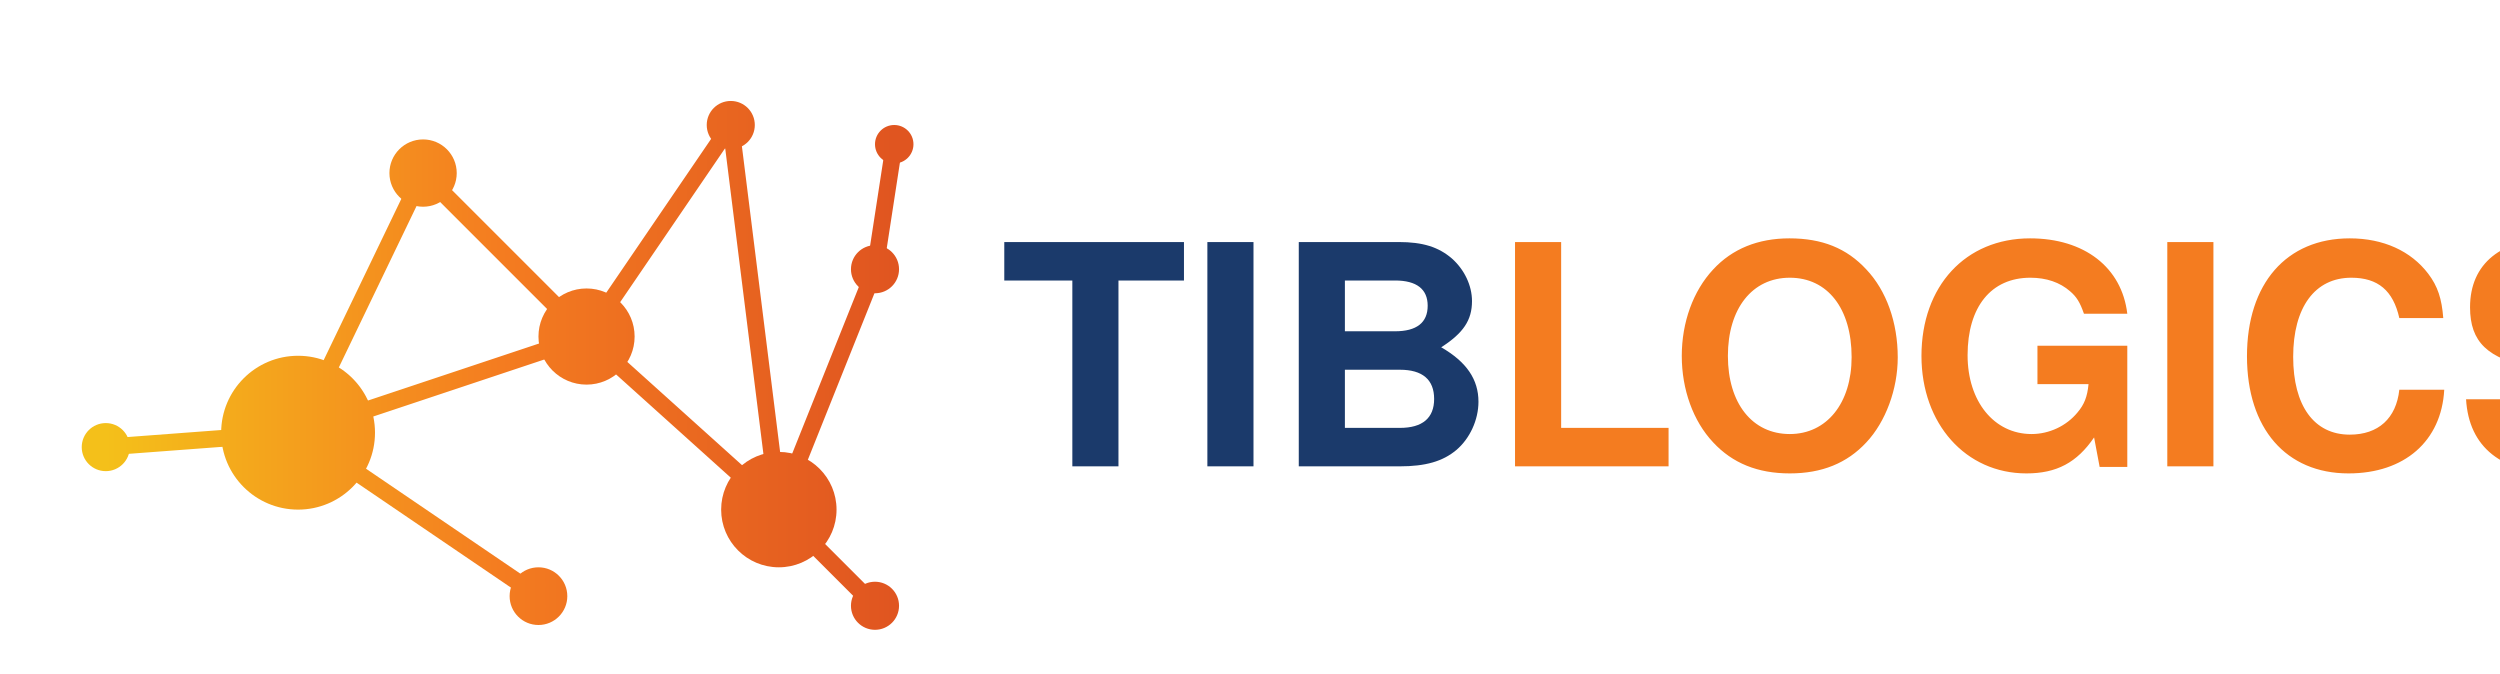
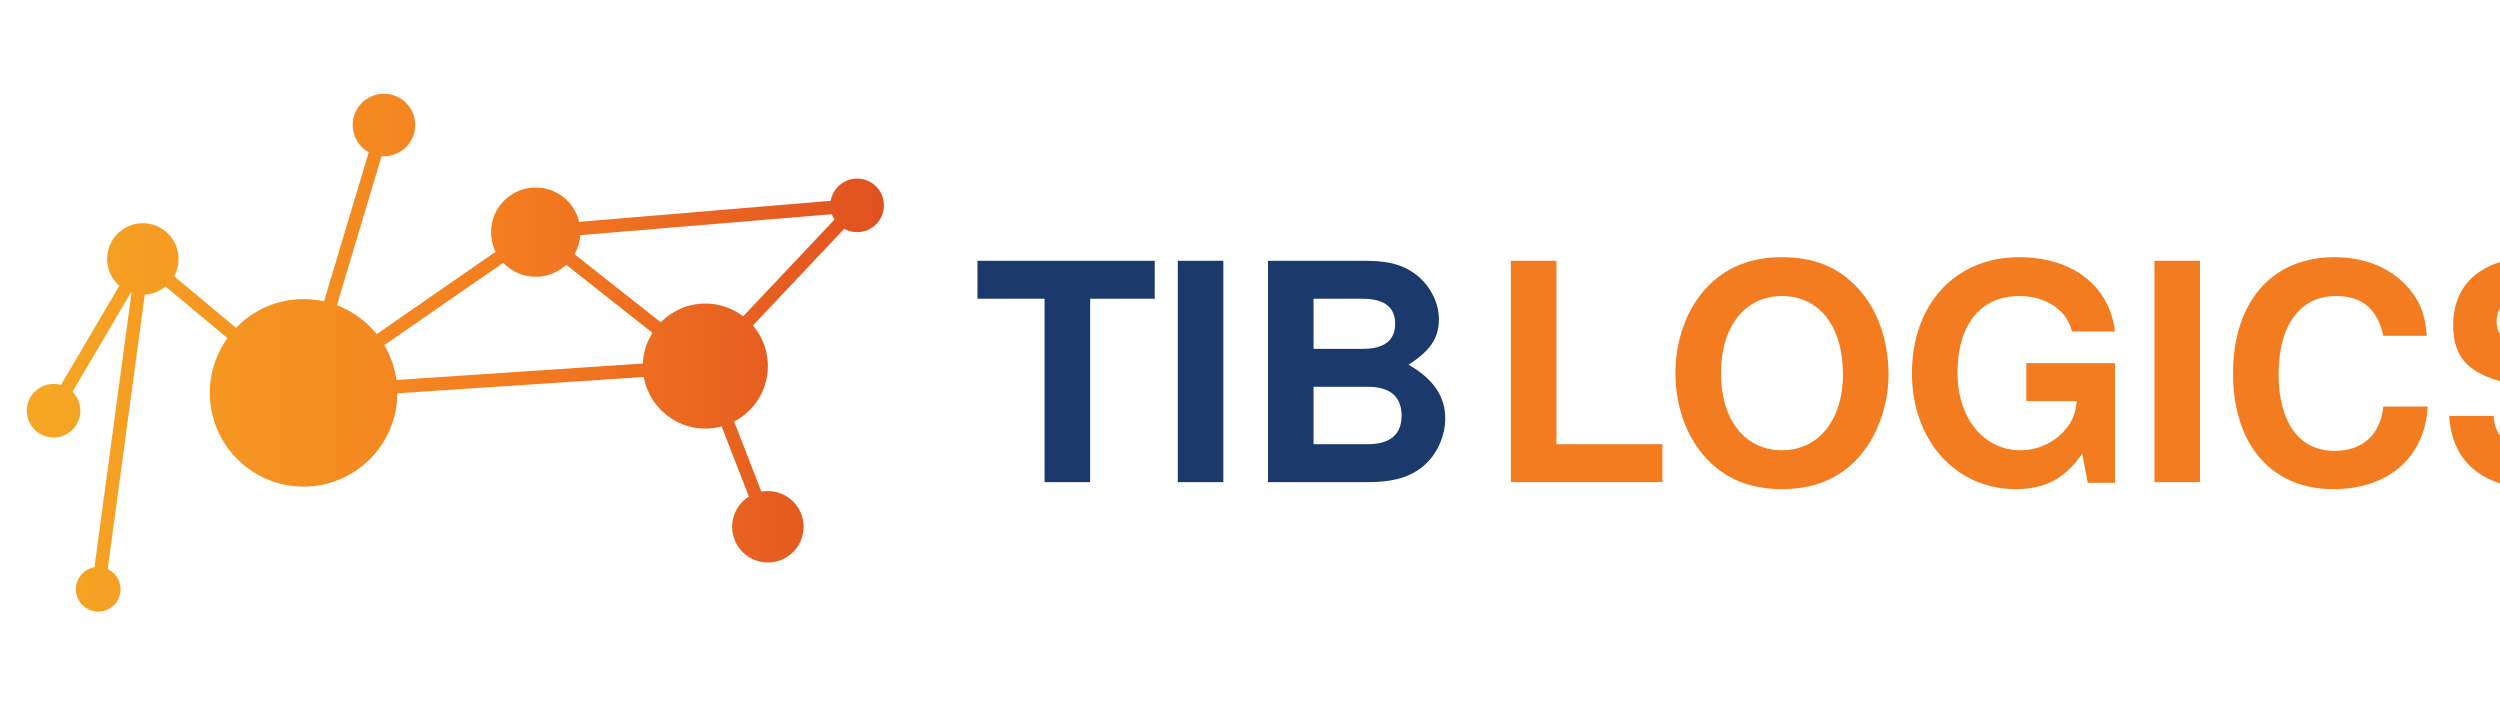
- <svg xmlns="http://www.w3.org/2000/svg" width="520" height="140" viewBox="0 0 520 140" preserveAspectRatio="xMidYMid meet" role="img" aria-label="TIBLOGICS">
+ <svg xmlns="http://www.w3.org/2000/svg" width="560" height="160" viewBox="0 0 560 160" preserveAspectRatio="xMidYMid meet" role="img" aria-label="TIBLOGICS">
  <defs>
-     <linearGradient id="ng" gradientUnits="userSpaceOnUse" x1="22" y1="0" x2="186" y2="0">
-       <stop offset="0%" stop-color="#F4C01A" />
-       <stop offset="50%" stop-color="#F47C20" />
-       <stop offset="100%" stop-color="#E05520" />
+     <linearGradient id="ng" gradientUnits="userSpaceOnUse" x1="10" y1="0" x2="200" y2="0">
+       <stop offset="0%" stop-color="#F5A623" />
+       <stop offset="55%" stop-color="#F47C20" />
+       <stop offset="100%" stop-color="#E05020" />
    </linearGradient>
  </defs>
-   <g stroke="url(#ng)" stroke-width="3.5" fill="none" stroke-linecap="round">
-     <line x1="22" y1="93" x2="62" y2="90" />
-     <line x1="62" y1="90" x2="88" y2="36" />
-     <line x1="62" y1="90" x2="122" y2="70" />
-     <line x1="62" y1="90" x2="112" y2="124" />
-     <line x1="88" y1="36" x2="122" y2="70" />
-     <line x1="122" y1="70" x2="152" y2="26" />
-     <line x1="122" y1="70" x2="162" y2="106" />
-     <line x1="152" y1="26" x2="162" y2="106" />
-     <line x1="162" y1="106" x2="182" y2="56" />
-     <line x1="162" y1="106" x2="182" y2="126" />
-     <line x1="182" y1="56" x2="186" y2="30" />
+   <g stroke="url(#ng)" stroke-width="3" fill="none" stroke-linecap="round">
+     <line x1="68" y1="88" x2="32" y2="58" />
+     <line x1="32" y1="58" x2="12" y2="92" />
+     <line x1="32" y1="58" x2="22" y2="132" />
+     <line x1="68" y1="88" x2="86" y2="28" />
+     <line x1="68" y1="88" x2="120" y2="52" />
+     <line x1="68" y1="88" x2="158" y2="82" />
+     <line x1="120" y1="52" x2="158" y2="82" />
+     <line x1="120" y1="52" x2="192" y2="46" />
+     <line x1="158" y1="82" x2="172" y2="118" />
+     <line x1="158" y1="82" x2="192" y2="46" />
  </g>
-   <circle cx="22" cy="93" r="5" fill="url(#ng)" />
-   <circle cx="62" cy="90" r="16" fill="url(#ng)" />
-   <circle cx="88" cy="36" r="7" fill="url(#ng)" />
-   <circle cx="112" cy="124" r="6" fill="url(#ng)" />
-   <circle cx="122" cy="70" r="10" fill="url(#ng)" />
-   <circle cx="152" cy="26" r="5" fill="url(#ng)" />
-   <circle cx="162" cy="106" r="12" fill="url(#ng)" />
-   <circle cx="182" cy="56" r="5" fill="url(#ng)" />
-   <circle cx="182" cy="126" r="5" fill="url(#ng)" />
-   <circle cx="186" cy="30" r="4" fill="url(#ng)" />
-   <text x="208" y="97" font-family="'Helvetica Neue', Helvetica, Arial, sans-serif" font-weight="800" font-size="64" fill="#1B3A6B">TIB</text>
-   <text x="310" y="97" font-family="'Helvetica Neue', Helvetica, Arial, sans-serif" font-weight="800" font-size="64" fill="#F47C20">LOGICS</text>
+   <circle cx="12" cy="92" r="6" fill="url(#ng)" />
+   <circle cx="22" cy="132" r="5" fill="url(#ng)" />
+   <circle cx="32" cy="58" r="8" fill="url(#ng)" />
+   <circle cx="68" cy="88" r="21" fill="url(#ng)" />
+   <circle cx="86" cy="28" r="7" fill="url(#ng)" />
+   <circle cx="120" cy="52" r="10" fill="url(#ng)" />
+   <circle cx="158" cy="82" r="14" fill="url(#ng)" />
+   <circle cx="172" cy="118" r="8" fill="url(#ng)" />
+   <circle cx="192" cy="46" r="6" fill="url(#ng)" />
+   <text x="218" y="108" font-family="'Helvetica Neue', Helvetica, Arial, sans-serif" font-weight="800" font-size="68" fill="#1B3A6B">TIB</text>
+   <text x="333" y="108" font-family="'Helvetica Neue', Helvetica, Arial, sans-serif" font-weight="800" font-size="68" fill="#F47C20">LOGICS</text>
</svg>
